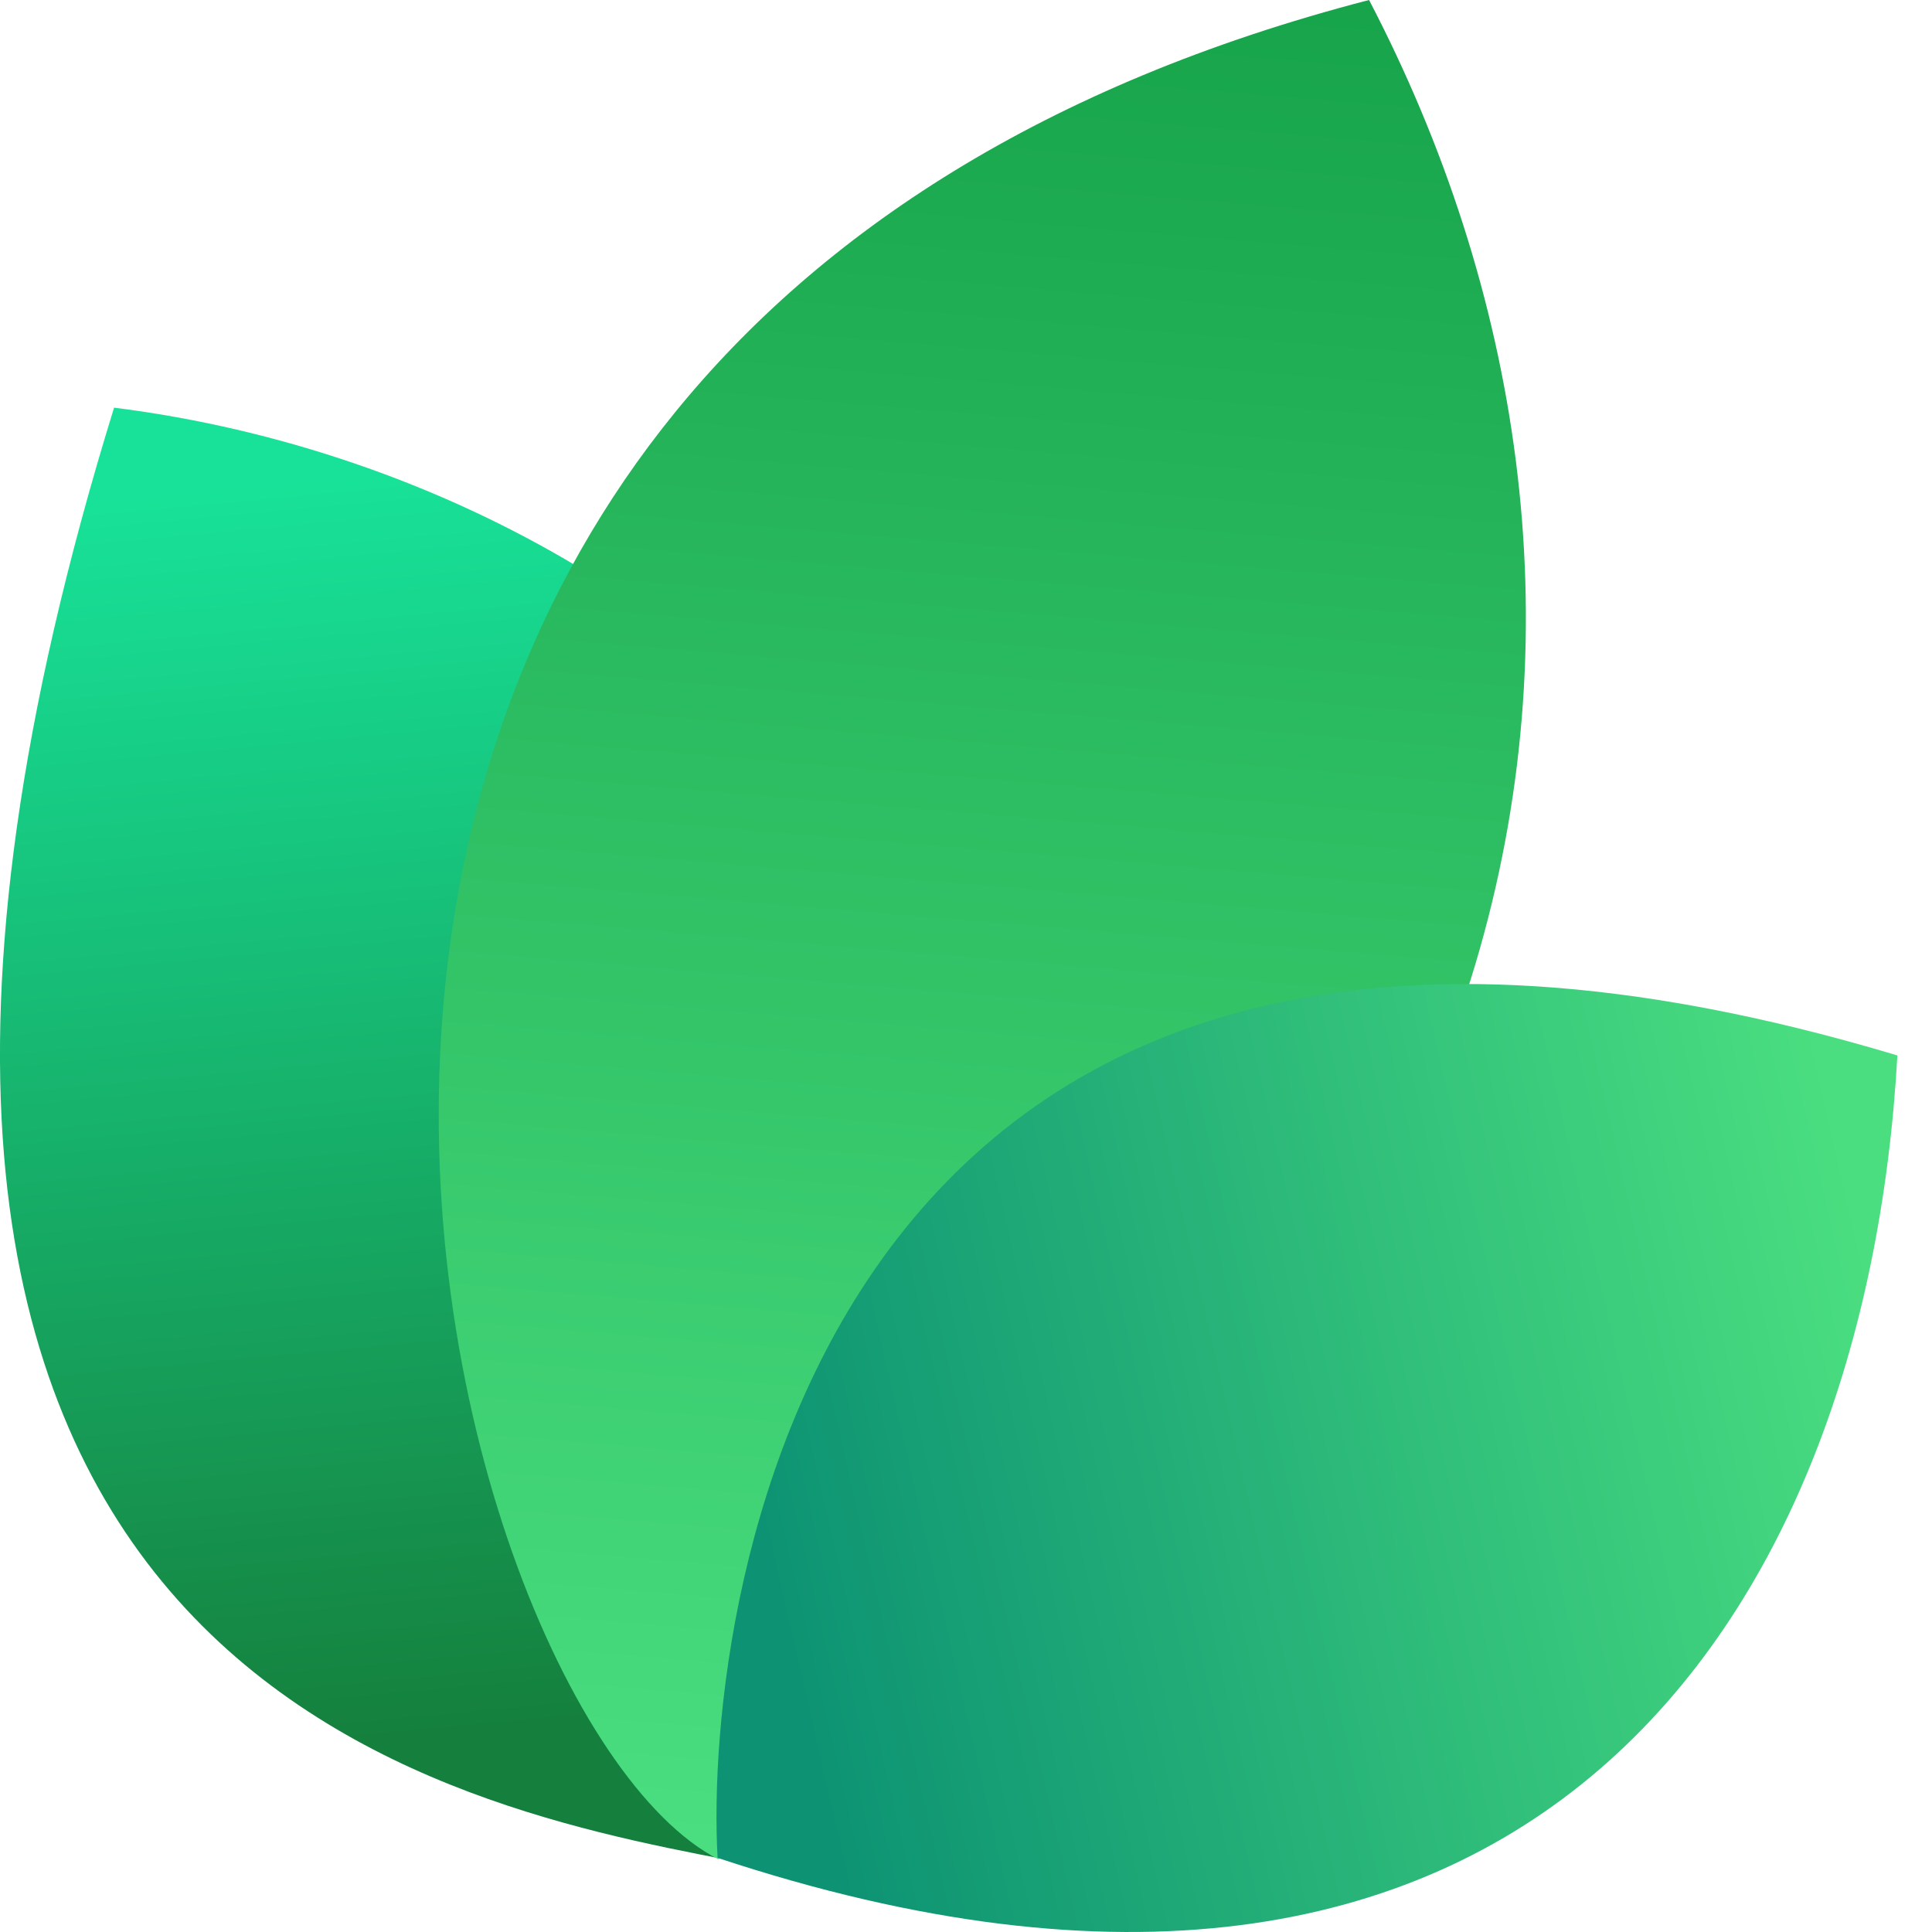
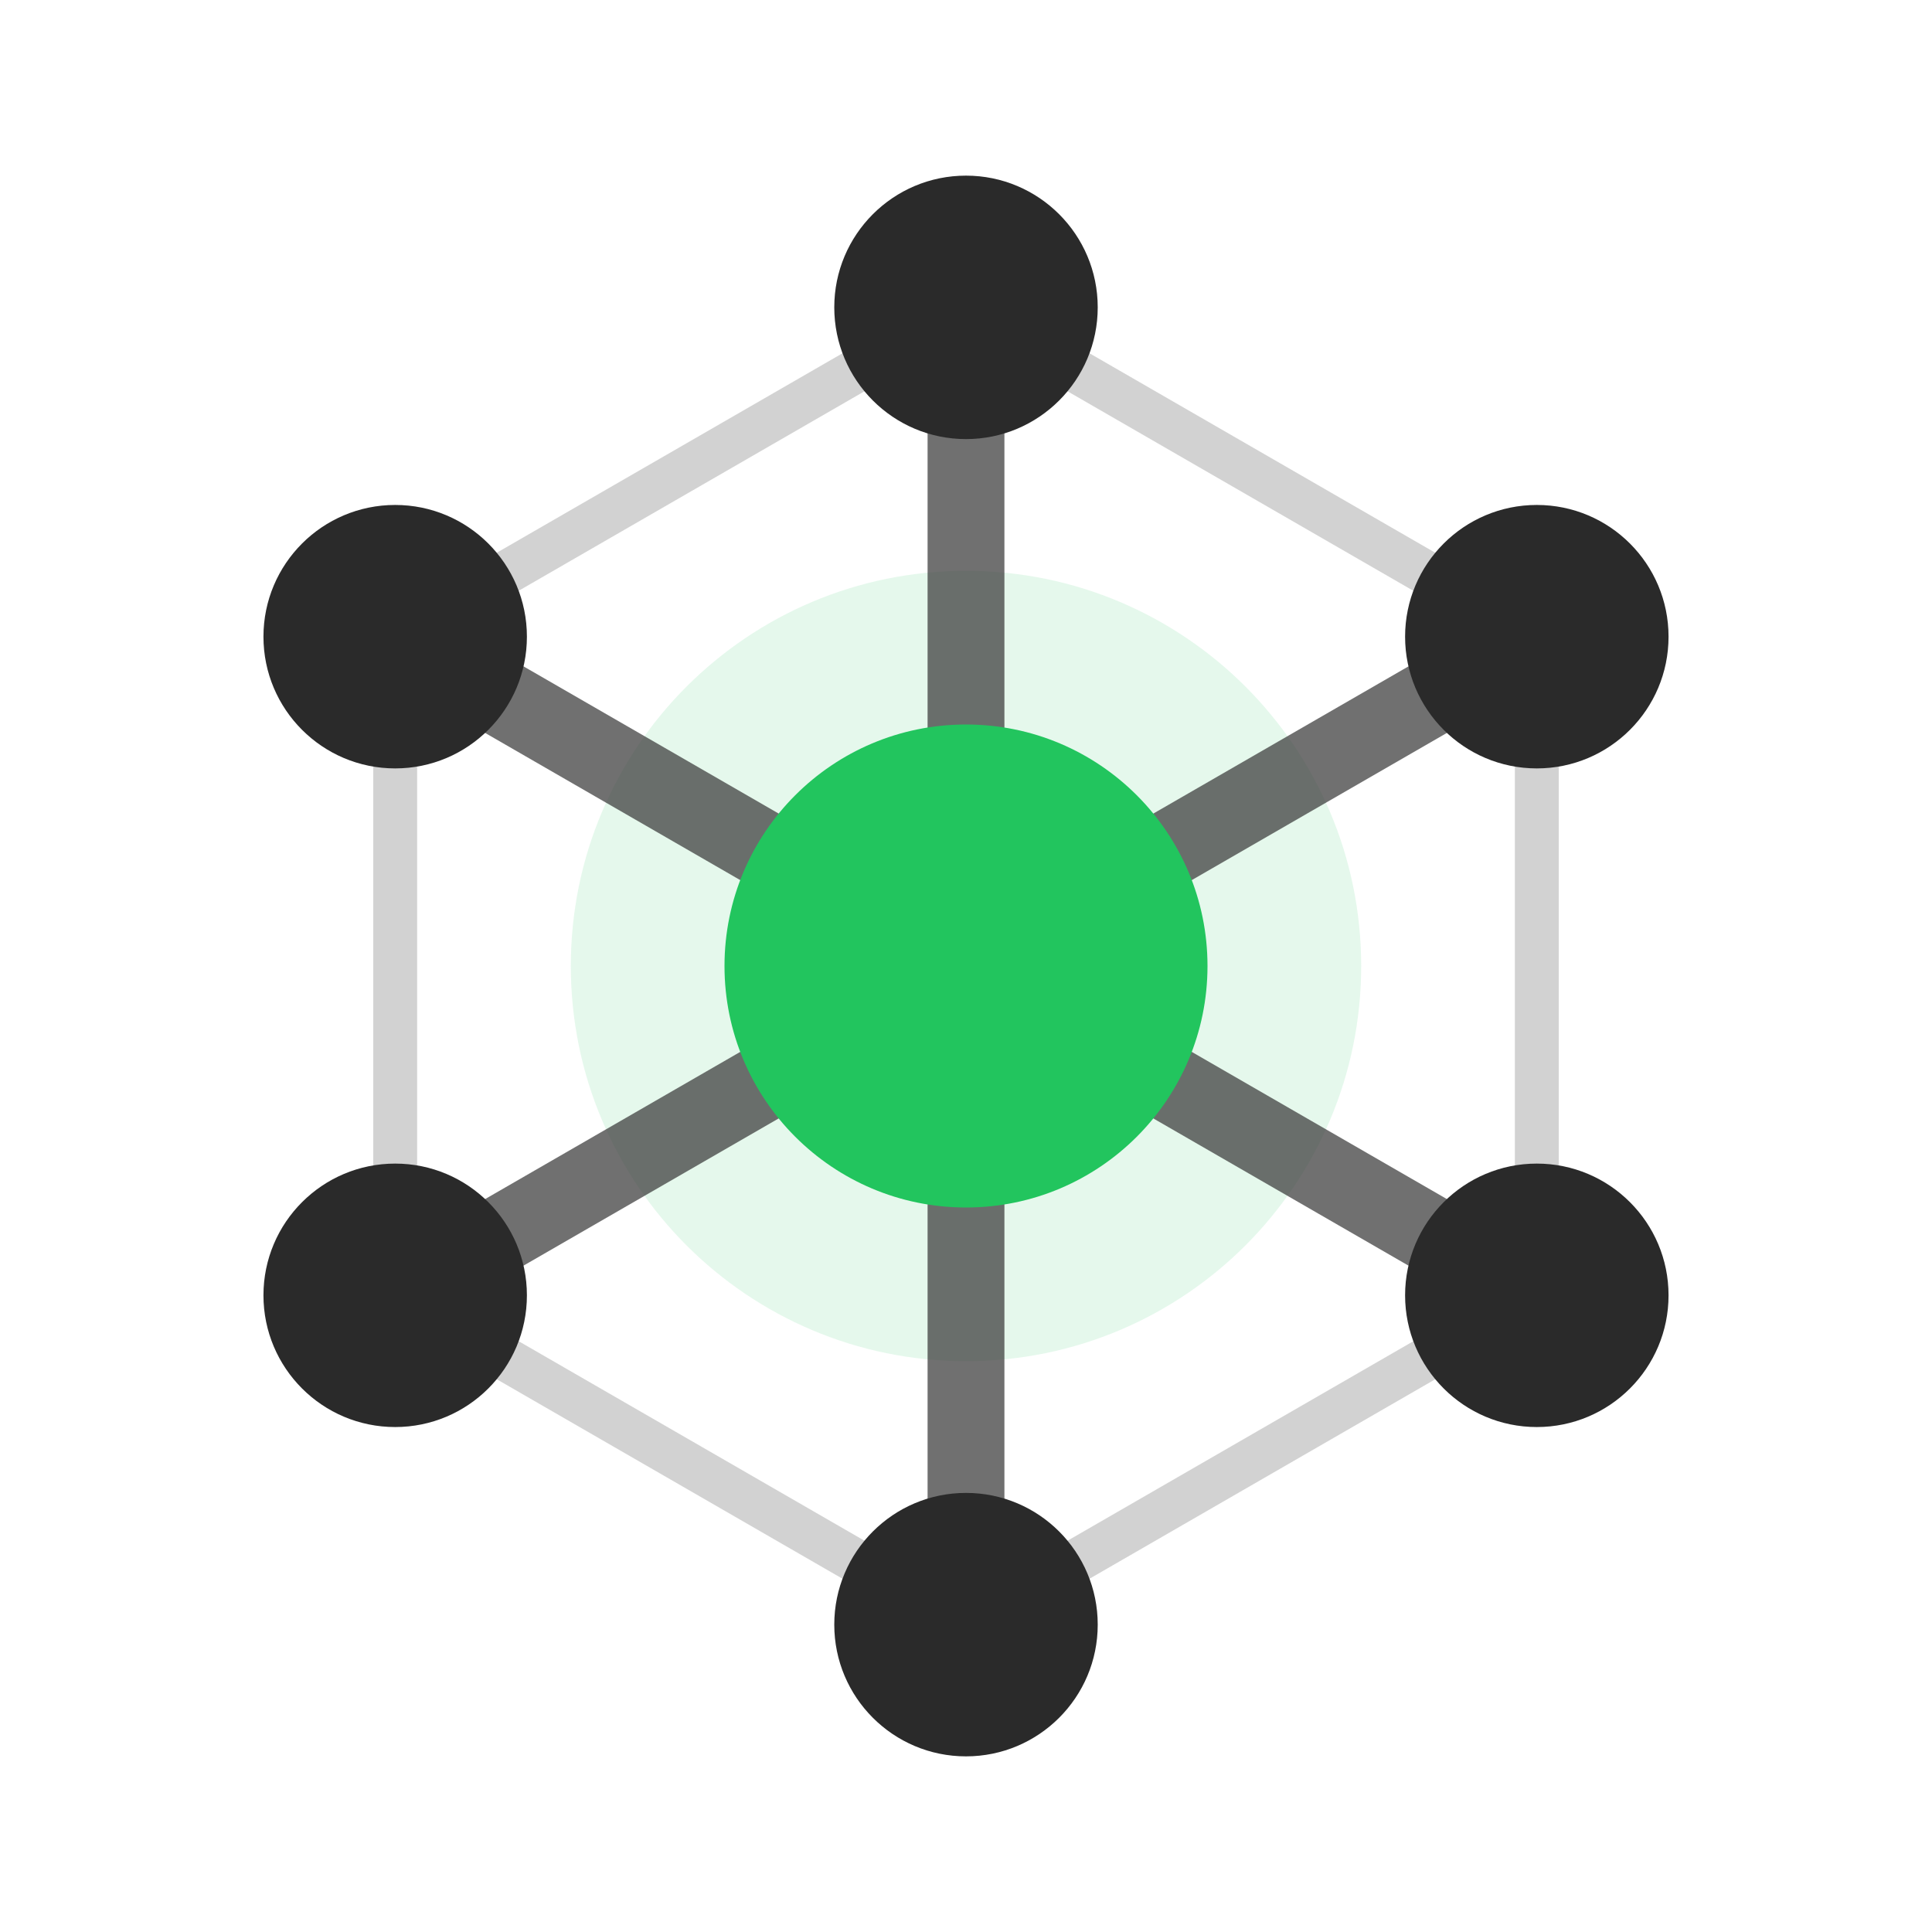
- <svg xmlns="http://www.w3.org/2000/svg" width="24" height="24" viewBox="0 0 24 24" fill="none">
-   <path d="M9.061 23.108C5.268 22.377 -3.391 20.627 1.417 5.064C9.634 6.099 16.973 14.064 9.061 23.108Z" fill="url(#paint0_linear_17557_2021)" />
-   <path d="M8.919 23.094C5.276 21.222 0.784 4.209 17.007 0C20.757 7.193 19.621 16.545 8.919 23.094Z" fill="url(#paint1_linear_17557_2021)" />
-   <path d="M8.914 23.079C8.735 19.882 10.159 9.085 23.57 13.111C23.181 20.123 18.984 26.418 8.914 23.079Z" fill="url(#paint2_linear_17557_2021)" />
-   <defs>
-     <linearGradient id="paint0_linear_17557_2021" x1="3.776" y1="5.916" x2="5.232" y2="21.559" gradientUnits="userSpaceOnUse">
-       <stop stop-color="#18E299" />
-       <stop offset="1" stop-color="#15803D" />
-     </linearGradient>
-     <linearGradient id="paint1_linear_17557_2021" x1="12.171" y1="-0.718" x2="10.19" y2="22.983" gradientUnits="userSpaceOnUse">
-       <stop stop-color="#16A34A" />
-       <stop offset="1" stop-color="#4ADE80" />
-     </linearGradient>
-     <linearGradient id="paint2_linear_17557_2021" x1="23.133" y1="15.353" x2="9.338" y2="18.52" gradientUnits="userSpaceOnUse">
-       <stop stop-color="#4ADE80" />
-       <stop offset="1" stop-color="#0D9373" />
-     </linearGradient>
-   </defs>
+ <svg xmlns="http://www.w3.org/2000/svg" viewBox="0 0 44 44" fill="none" role="img" aria-label="SocialAPI.ai icon">
+   <circle cx="22" cy="22" r="9" fill="#22c55e" fill-opacity="0.12" />
+   <polygon points="22,7 35,14.5 35,29.5 22,37 9,29.5 9,14.5" stroke="#0a0a0a" stroke-width="1" stroke-opacity="0.18" fill="none" stroke-linejoin="round" />
+   <line x1="22" y1="7" x2="22" y2="22" stroke="#404040" stroke-width="1.75" stroke-opacity="0.75" />
+   <line x1="35" y1="14.5" x2="22" y2="22" stroke="#404040" stroke-width="1.75" stroke-opacity="0.75" />
+   <line x1="35" y1="29.5" x2="22" y2="22" stroke="#404040" stroke-width="1.75" stroke-opacity="0.75" />
+   <line x1="22" y1="37" x2="22" y2="22" stroke="#404040" stroke-width="1.75" stroke-opacity="0.75" />
+   <line x1="9" y1="29.5" x2="22" y2="22" stroke="#404040" stroke-width="1.75" stroke-opacity="0.75" />
+   <line x1="9" y1="14.5" x2="22" y2="22" stroke="#404040" stroke-width="1.75" stroke-opacity="0.75" />
+   <circle cx="22" cy="7" r="3" fill="#2a2a2a" />
+   <circle cx="35" cy="14.5" r="3" fill="#2a2a2a" />
+   <circle cx="35" cy="29.5" r="3" fill="#2a2a2a" />
+   <circle cx="22" cy="37" r="3" fill="#2a2a2a" />
+   <circle cx="9" cy="29.5" r="3" fill="#2a2a2a" />
+   <circle cx="9" cy="14.5" r="3" fill="#2a2a2a" />
+   <circle cx="22" cy="22" r="5.5" fill="#22c55e" />
</svg>
